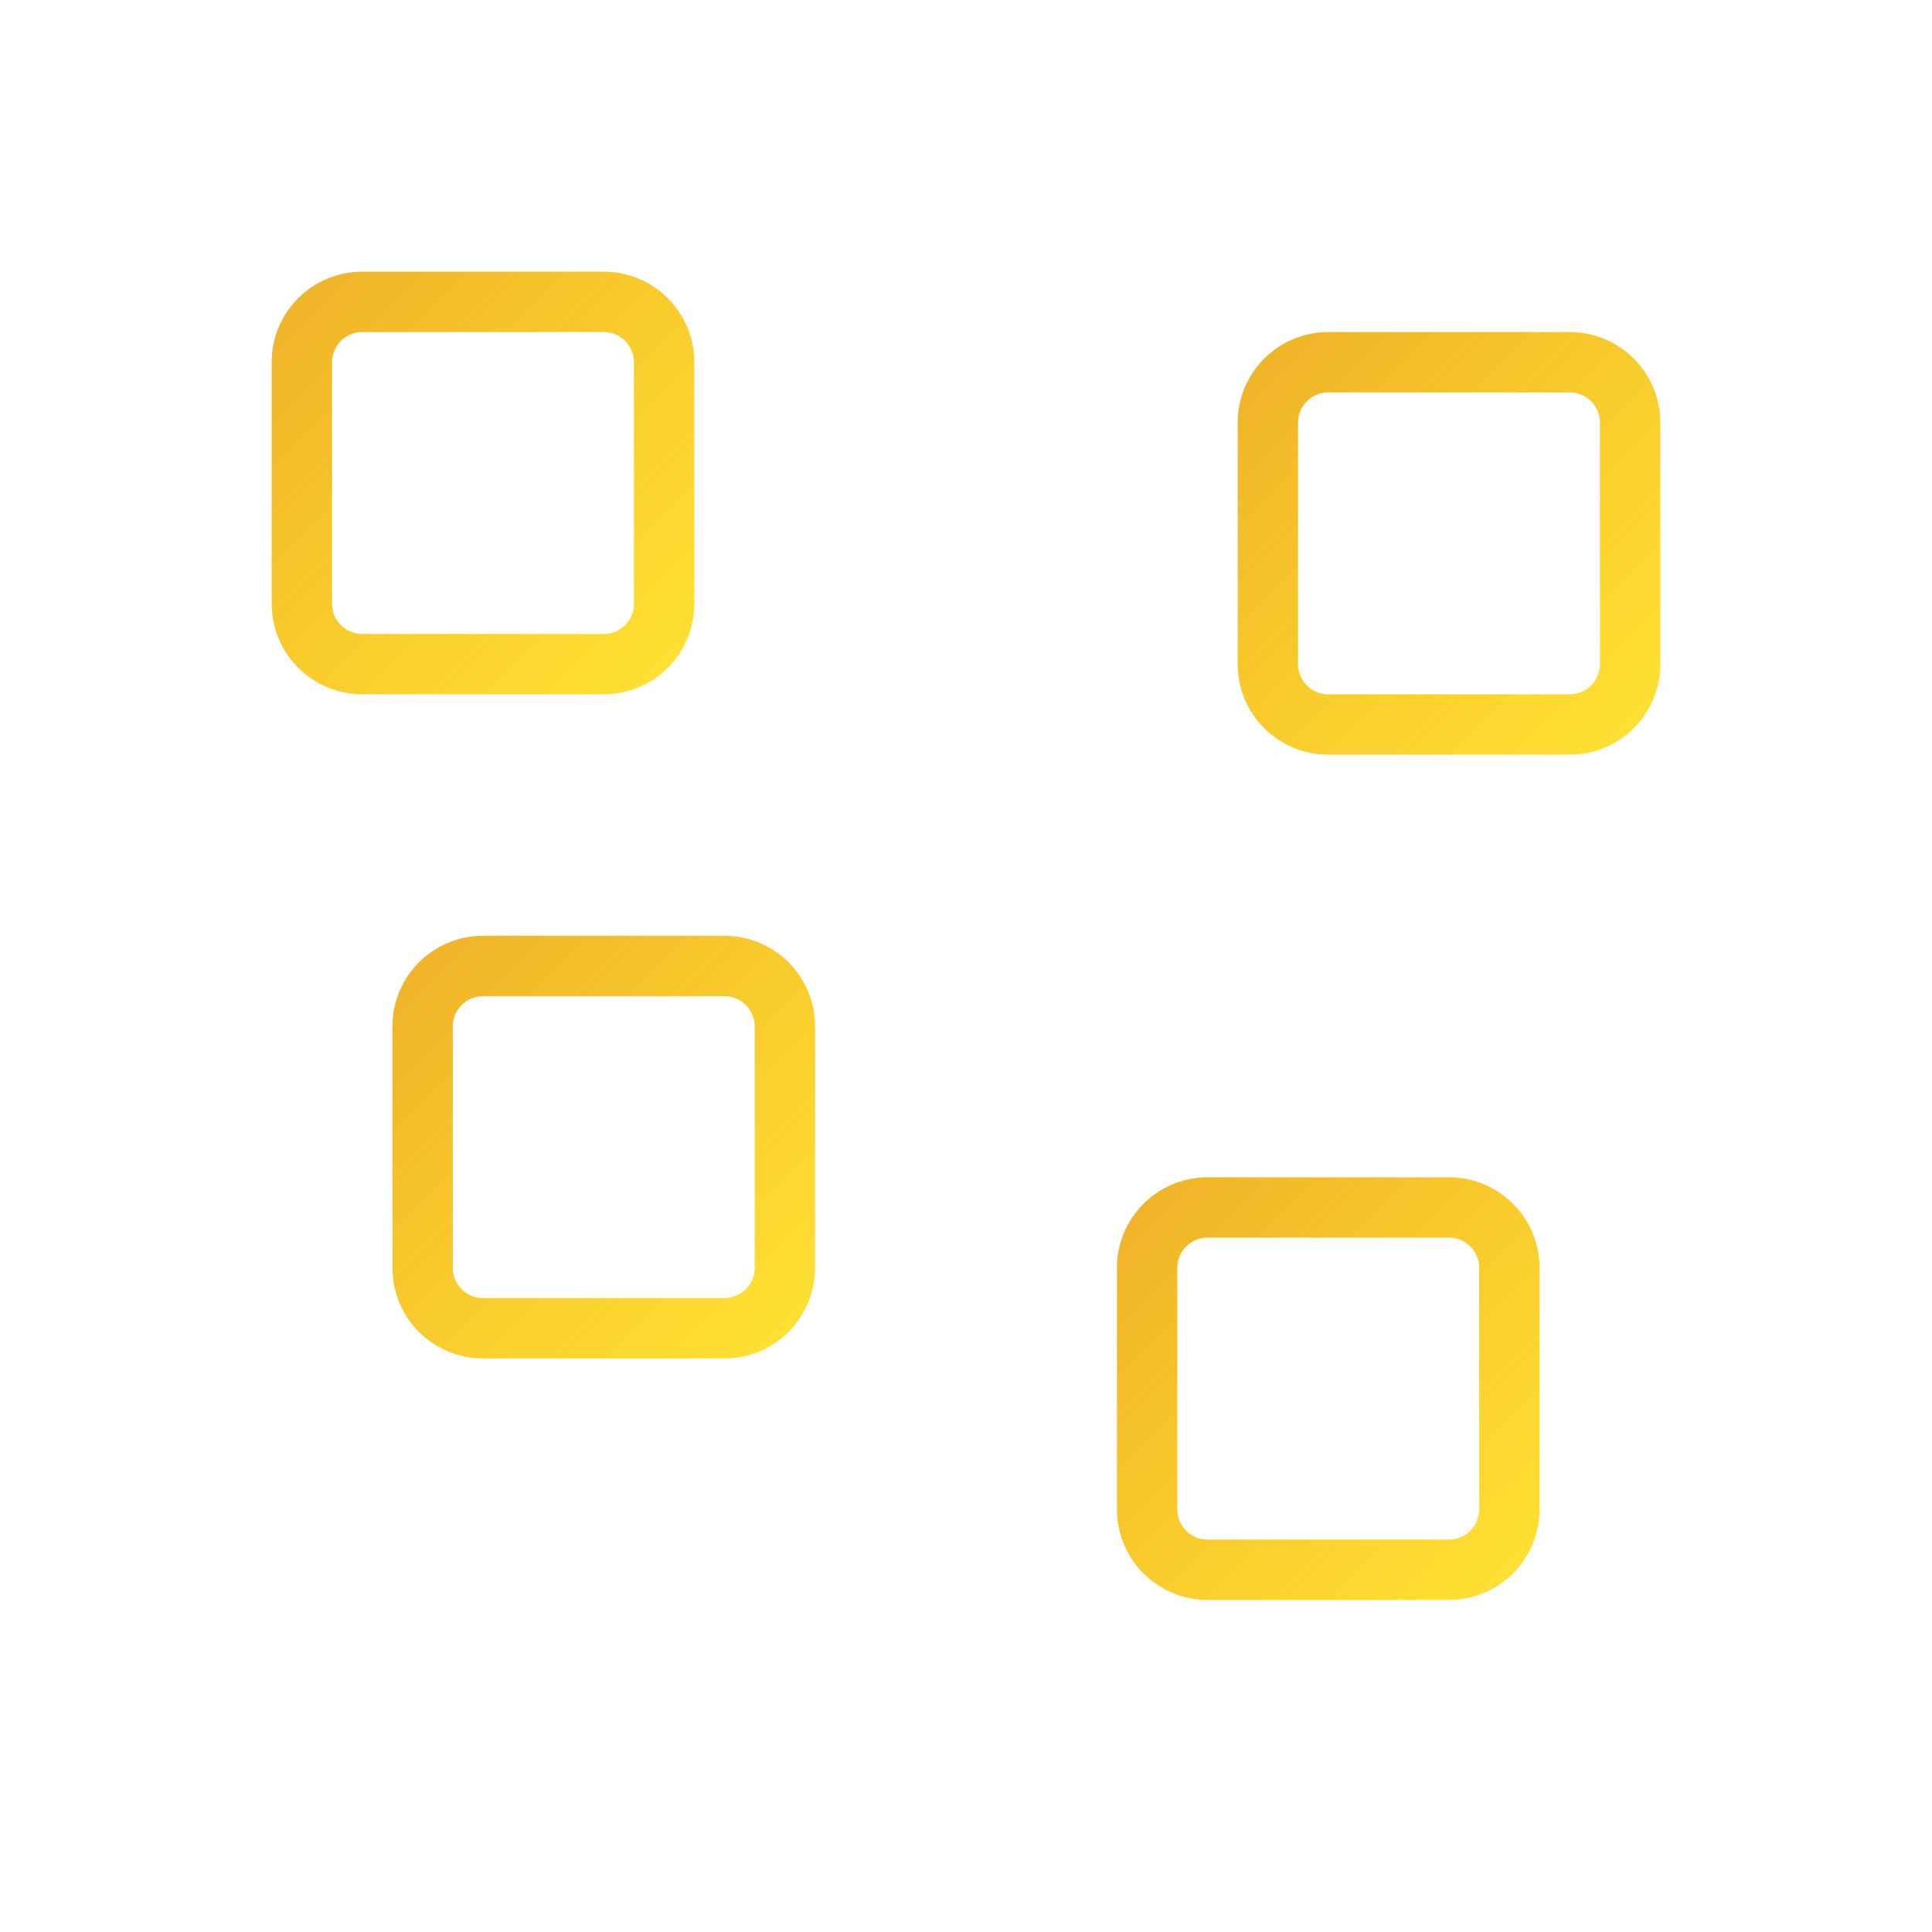
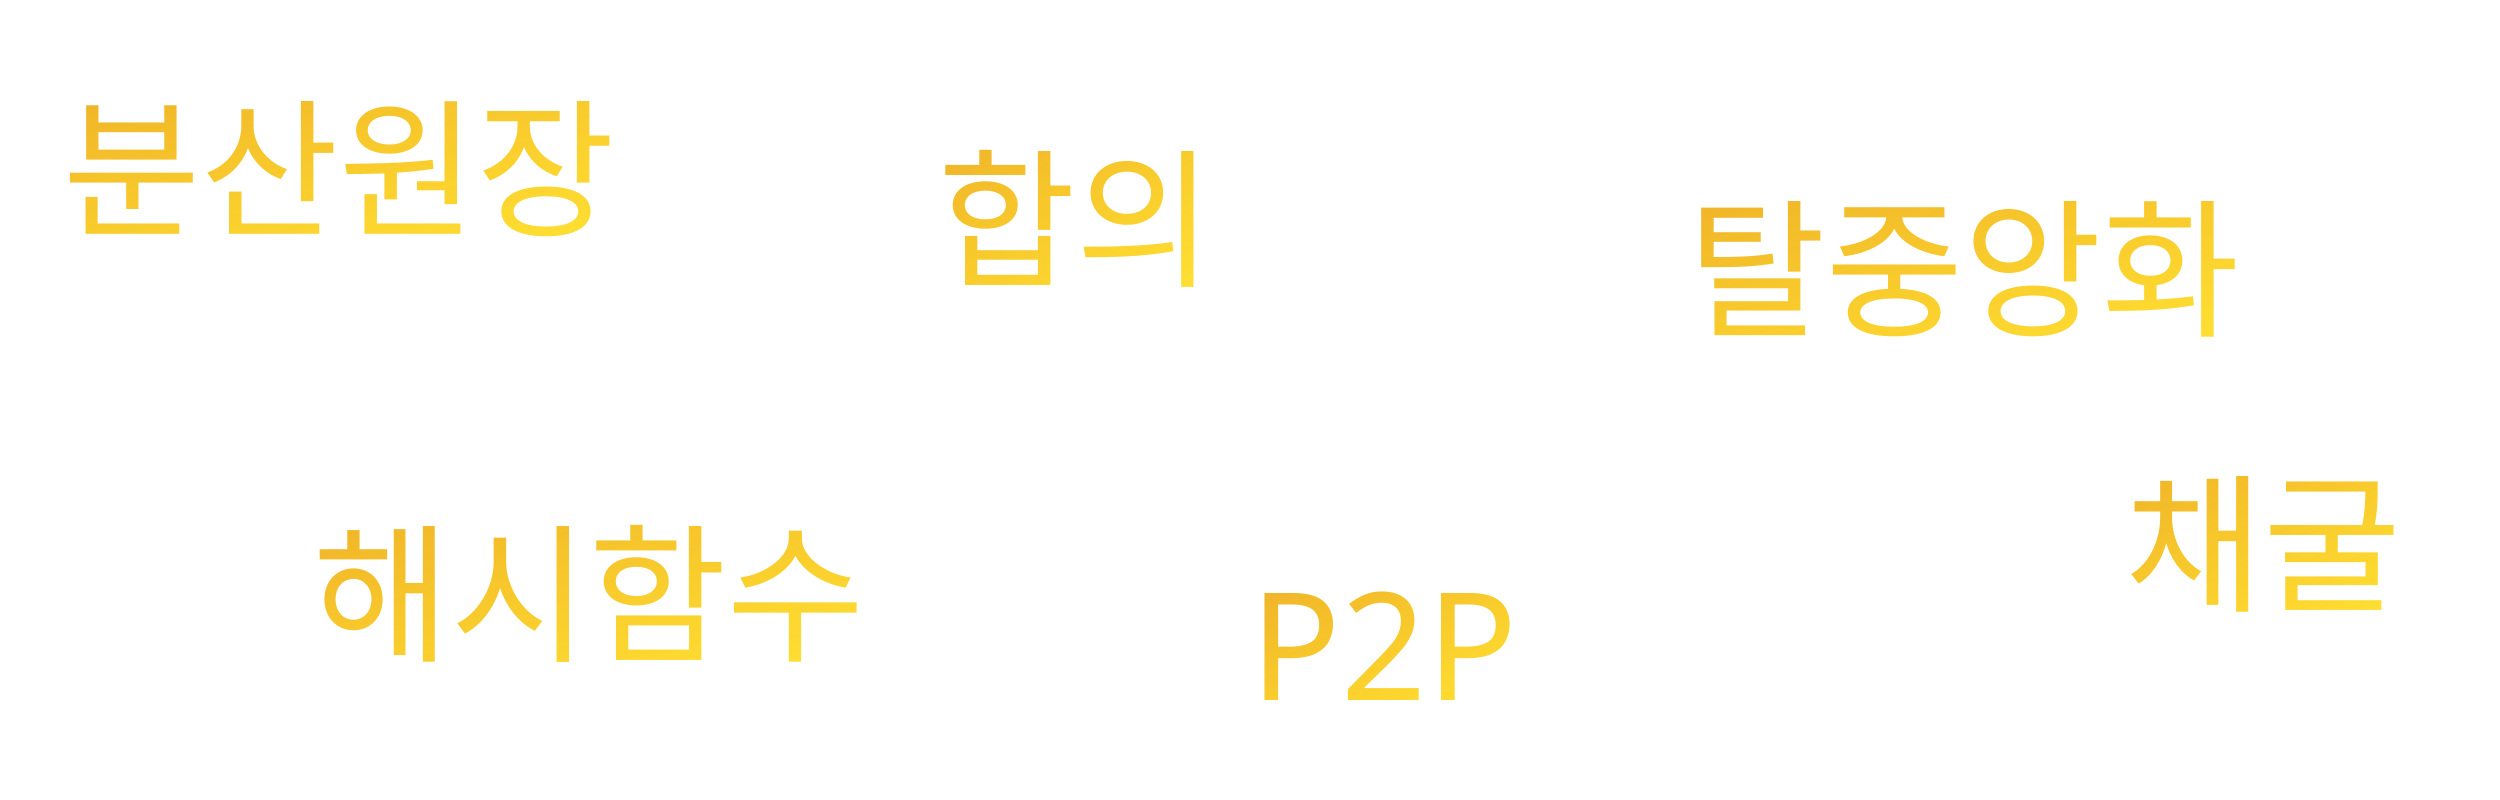
- <svg xmlns="http://www.w3.org/2000/svg" viewBox="0 0 64 64">
+ <svg xmlns="http://www.w3.org/2000/svg" viewBox="0 0 200 64">
  <defs>
    <linearGradient id="gold-gradient-puzzle" x1="0%" y1="0%" x2="100%" y2="100%">
      <stop offset="0%" style="stop-color:#F0B429;stop-opacity:1" />
      <stop offset="100%" style="stop-color:#FFD700;stop-opacity:0.8" />
    </linearGradient>
  </defs>
-   <rect x="10" y="10" width="12" height="12" rx="2" fill="none" stroke="url(#gold-gradient-puzzle)" stroke-width="2" />
-   <rect x="42" y="12" width="12" height="12" rx="2" fill="none" stroke="url(#gold-gradient-puzzle)" stroke-width="2" />
-   <rect x="14" y="32" width="12" height="12" rx="2" fill="none" stroke="url(#gold-gradient-puzzle)" stroke-width="2" />
-   <rect x="38" y="40" width="12" height="12" rx="2" fill="none" stroke="url(#gold-gradient-puzzle)" stroke-width="2" />
+   <text x="5" y="18" font-family="Noto Sans KR, sans-serif" font-size="12" fill="url(#gold-gradient-puzzle)" font-weight="500">분산원장</text>
+   <text x="25" y="52" font-family="Noto Sans KR, sans-serif" font-size="12" fill="url(#gold-gradient-puzzle)" font-weight="500">해시함수</text>
+   <text x="75" y="22" font-family="Noto Sans KR, sans-serif" font-size="12" fill="url(#gold-gradient-puzzle)" font-weight="500">합의</text>
+   <text x="100" y="56" font-family="Noto Sans KR, sans-serif" font-size="12" fill="url(#gold-gradient-puzzle)" font-weight="500">P2P</text>
+   <text x="135" y="26" font-family="Noto Sans KR, sans-serif" font-size="12" fill="url(#gold-gradient-puzzle)" font-weight="500">탈중앙화</text>
+   <text x="170" y="48" font-family="Noto Sans KR, sans-serif" font-size="12" fill="url(#gold-gradient-puzzle)" font-weight="500">채굴</text>
</svg>
